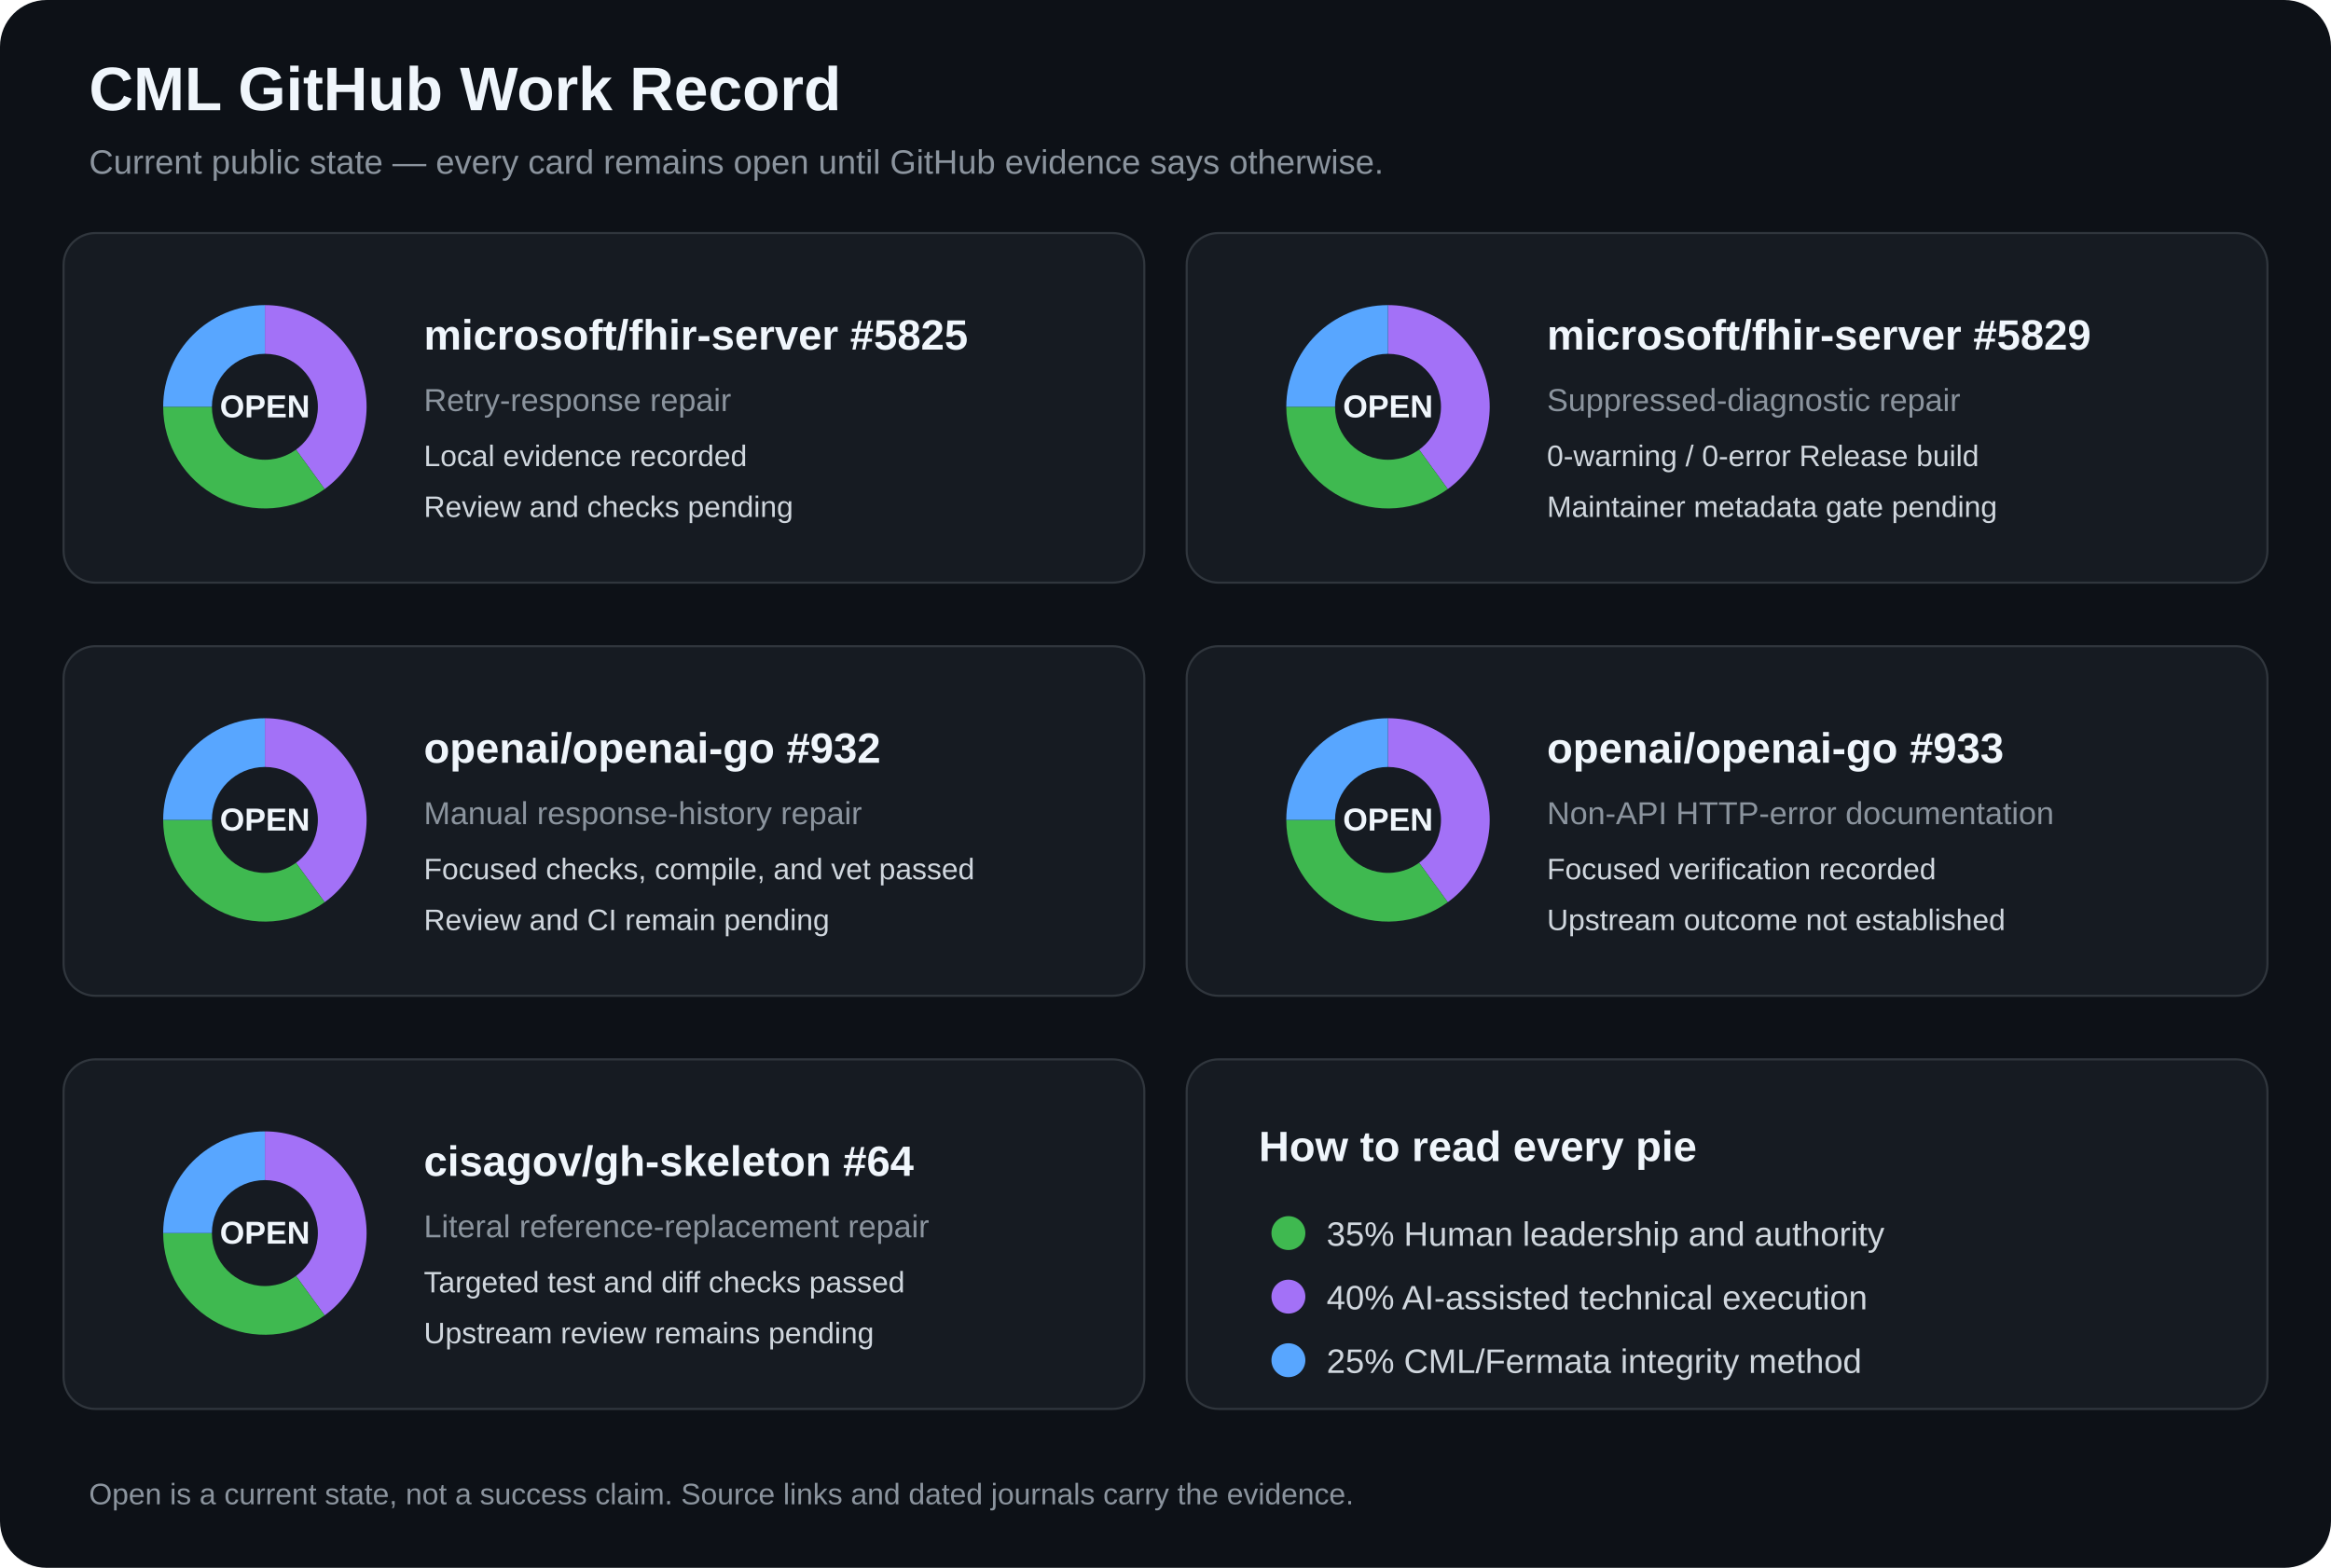
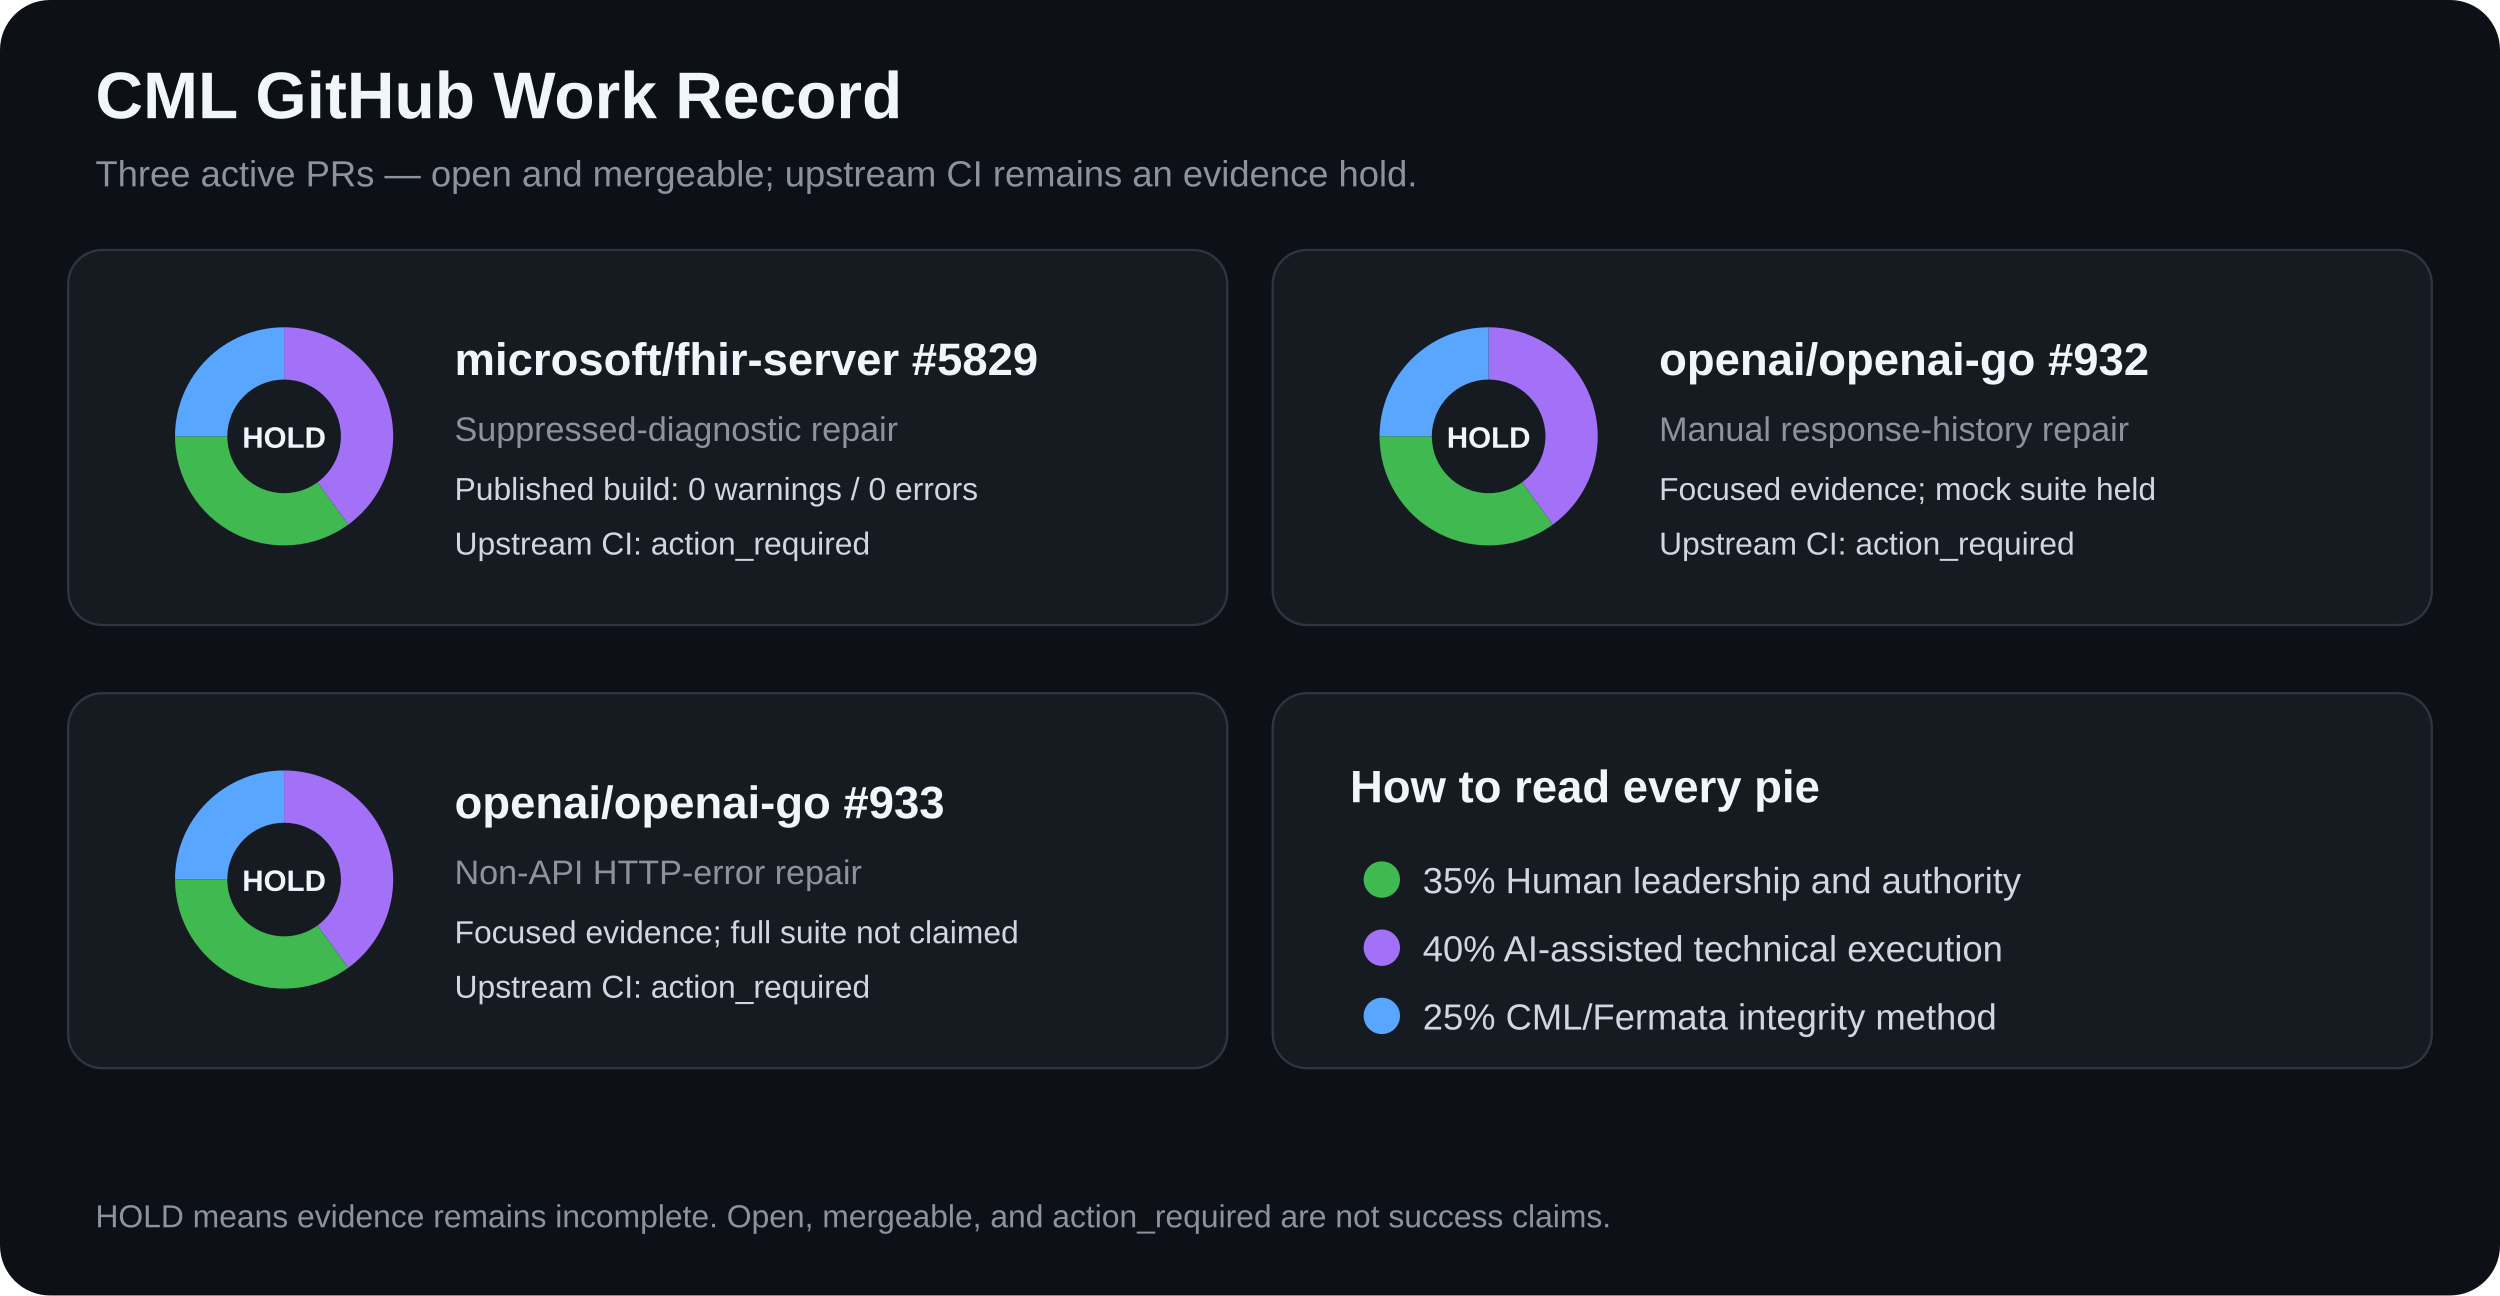
- <svg xmlns="http://www.w3.org/2000/svg" width="1100" height="740" viewBox="0 0 1100 740" role="img" aria-labelledby="title desc">
-   <rect width="1100" height="740" rx="22" fill="#0d1117" />
+ <svg xmlns="http://www.w3.org/2000/svg" width="1100" height="570" viewBox="0 0 1100 570" role="img" aria-labelledby="title desc">
+   <rect width="1100" height="570" rx="22" fill="#0d1117" />
  <text x="42" y="52" fill="#f0f6fc" font-family="Segoe UI, Arial, sans-serif" font-size="29" font-weight="700">CML GitHub Work Record</text>
-   <text x="42" y="82" fill="#8b949e" font-family="Segoe UI, Arial, sans-serif" font-size="16">Current public state — every card remains open until GitHub evidence says otherwise.</text>
+   <text x="42" y="82" fill="#8b949e" font-family="Segoe UI, Arial, sans-serif" font-size="16">Three active PRs — open and mergeable; upstream CI remains an evidence hold.</text>
  <g transform="translate(30 110)">
    <rect width="510" height="165" rx="15" fill="#161b22" stroke="#30363d" />
    <g transform="translate(95 82)">
      <path d="M0 0 L0 -48 A48 48 0 0 1 28.21 38.83 Z" fill="#a371f7" />
      <path d="M0 0 L28.21 38.83 A48 48 0 0 1 -48 0 Z" fill="#3fb950" />
      <path d="M0 0 L-48 0 A48 48 0 0 1 0 -48 Z" fill="#58a6ff" />
      <circle r="25" fill="#161b22" />
-       <text y="5" fill="#f0f6fc" font-family="Segoe UI, Arial, sans-serif" font-size="15" font-weight="700" text-anchor="middle">OPEN</text>
+       <text y="5" fill="#f0f6fc" font-family="Segoe UI, Arial, sans-serif" font-size="13" font-weight="700" text-anchor="middle">HOLD</text>
    </g>
-     <text x="170" y="55" fill="#f0f6fc" font-family="Segoe UI, Arial, sans-serif" font-size="20" font-weight="700">microsoft/fhir-server #5825</text>
-     <text x="170" y="84" fill="#8b949e" font-family="Segoe UI, Arial, sans-serif" font-size="15">Retry-response repair</text>
-     <text x="170" y="110" fill="#d0d7de" font-family="Segoe UI, Arial, sans-serif" font-size="14">Local evidence recorded</text>
-     <text x="170" y="134" fill="#d0d7de" font-family="Segoe UI, Arial, sans-serif" font-size="14">Review and checks pending</text>
+     <text x="170" y="55" fill="#f0f6fc" font-family="Segoe UI, Arial, sans-serif" font-size="20" font-weight="700">microsoft/fhir-server #5829</text>
+     <text x="170" y="84" fill="#8b949e" font-family="Segoe UI, Arial, sans-serif" font-size="15">Suppressed-diagnostic repair</text>
+     <text x="170" y="110" fill="#d0d7de" font-family="Segoe UI, Arial, sans-serif" font-size="14">Published build: 0 warnings / 0 errors</text>
+     <text x="170" y="134" fill="#d0d7de" font-family="Segoe UI, Arial, sans-serif" font-size="14">Upstream CI: action_required</text>
  </g>
  <g transform="translate(560 110)">
    <rect width="510" height="165" rx="15" fill="#161b22" stroke="#30363d" />
    <g transform="translate(95 82)">
      <path d="M0 0 L0 -48 A48 48 0 0 1 28.21 38.83 Z" fill="#a371f7" />
      <path d="M0 0 L28.21 38.83 A48 48 0 0 1 -48 0 Z" fill="#3fb950" />
      <path d="M0 0 L-48 0 A48 48 0 0 1 0 -48 Z" fill="#58a6ff" />
      <circle r="25" fill="#161b22" />
-       <text y="5" fill="#f0f6fc" font-family="Segoe UI, Arial, sans-serif" font-size="15" font-weight="700" text-anchor="middle">OPEN</text>
+       <text y="5" fill="#f0f6fc" font-family="Segoe UI, Arial, sans-serif" font-size="13" font-weight="700" text-anchor="middle">HOLD</text>
    </g>
-     <text x="170" y="55" fill="#f0f6fc" font-family="Segoe UI, Arial, sans-serif" font-size="20" font-weight="700">microsoft/fhir-server #5829</text>
-     <text x="170" y="84" fill="#8b949e" font-family="Segoe UI, Arial, sans-serif" font-size="15">Suppressed-diagnostic repair</text>
-     <text x="170" y="110" fill="#d0d7de" font-family="Segoe UI, Arial, sans-serif" font-size="14">0-warning / 0-error Release build</text>
-     <text x="170" y="134" fill="#d0d7de" font-family="Segoe UI, Arial, sans-serif" font-size="14">Maintainer metadata gate pending</text>
+     <text x="170" y="55" fill="#f0f6fc" font-family="Segoe UI, Arial, sans-serif" font-size="20" font-weight="700">openai/openai-go #932</text>
+     <text x="170" y="84" fill="#8b949e" font-family="Segoe UI, Arial, sans-serif" font-size="15">Manual response-history repair</text>
+     <text x="170" y="110" fill="#d0d7de" font-family="Segoe UI, Arial, sans-serif" font-size="14">Focused evidence; mock suite held</text>
+     <text x="170" y="134" fill="#d0d7de" font-family="Segoe UI, Arial, sans-serif" font-size="14">Upstream CI: action_required</text>
  </g>
  <g transform="translate(30 305)">
    <rect width="510" height="165" rx="15" fill="#161b22" stroke="#30363d" />
    <g transform="translate(95 82)">
      <path d="M0 0 L0 -48 A48 48 0 0 1 28.21 38.83 Z" fill="#a371f7" />
      <path d="M0 0 L28.21 38.83 A48 48 0 0 1 -48 0 Z" fill="#3fb950" />
      <path d="M0 0 L-48 0 A48 48 0 0 1 0 -48 Z" fill="#58a6ff" />
      <circle r="25" fill="#161b22" />
-       <text y="5" fill="#f0f6fc" font-family="Segoe UI, Arial, sans-serif" font-size="15" font-weight="700" text-anchor="middle">OPEN</text>
+       <text y="5" fill="#f0f6fc" font-family="Segoe UI, Arial, sans-serif" font-size="13" font-weight="700" text-anchor="middle">HOLD</text>
    </g>
-     <text x="170" y="55" fill="#f0f6fc" font-family="Segoe UI, Arial, sans-serif" font-size="20" font-weight="700">openai/openai-go #932</text>
-     <text x="170" y="84" fill="#8b949e" font-family="Segoe UI, Arial, sans-serif" font-size="15">Manual response-history repair</text>
-     <text x="170" y="110" fill="#d0d7de" font-family="Segoe UI, Arial, sans-serif" font-size="14">Focused checks, compile, and vet passed</text>
-     <text x="170" y="134" fill="#d0d7de" font-family="Segoe UI, Arial, sans-serif" font-size="14">Review and CI remain pending</text>
+     <text x="170" y="55" fill="#f0f6fc" font-family="Segoe UI, Arial, sans-serif" font-size="20" font-weight="700">openai/openai-go #933</text>
+     <text x="170" y="84" fill="#8b949e" font-family="Segoe UI, Arial, sans-serif" font-size="15">Non-API HTTP-error repair</text>
+     <text x="170" y="110" fill="#d0d7de" font-family="Segoe UI, Arial, sans-serif" font-size="14">Focused evidence; full suite not claimed</text>
+     <text x="170" y="134" fill="#d0d7de" font-family="Segoe UI, Arial, sans-serif" font-size="14">Upstream CI: action_required</text>
  </g>
  <g transform="translate(560 305)">
-     <rect width="510" height="165" rx="15" fill="#161b22" stroke="#30363d" />
-     <g transform="translate(95 82)">
-       <path d="M0 0 L0 -48 A48 48 0 0 1 28.21 38.83 Z" fill="#a371f7" />
-       <path d="M0 0 L28.21 38.83 A48 48 0 0 1 -48 0 Z" fill="#3fb950" />
-       <path d="M0 0 L-48 0 A48 48 0 0 1 0 -48 Z" fill="#58a6ff" />
-       <circle r="25" fill="#161b22" />
-       <text y="5" fill="#f0f6fc" font-family="Segoe UI, Arial, sans-serif" font-size="15" font-weight="700" text-anchor="middle">OPEN</text>
-     </g>
-     <text x="170" y="55" fill="#f0f6fc" font-family="Segoe UI, Arial, sans-serif" font-size="20" font-weight="700">openai/openai-go #933</text>
-     <text x="170" y="84" fill="#8b949e" font-family="Segoe UI, Arial, sans-serif" font-size="15">Non-API HTTP-error documentation</text>
-     <text x="170" y="110" fill="#d0d7de" font-family="Segoe UI, Arial, sans-serif" font-size="14">Focused verification recorded</text>
-     <text x="170" y="134" fill="#d0d7de" font-family="Segoe UI, Arial, sans-serif" font-size="14">Upstream outcome not established</text>
-   </g>
-   <g transform="translate(30 500)">
-     <rect width="510" height="165" rx="15" fill="#161b22" stroke="#30363d" />
-     <g transform="translate(95 82)">
-       <path d="M0 0 L0 -48 A48 48 0 0 1 28.21 38.83 Z" fill="#a371f7" />
-       <path d="M0 0 L28.21 38.83 A48 48 0 0 1 -48 0 Z" fill="#3fb950" />
-       <path d="M0 0 L-48 0 A48 48 0 0 1 0 -48 Z" fill="#58a6ff" />
-       <circle r="25" fill="#161b22" />
-       <text y="5" fill="#f0f6fc" font-family="Segoe UI, Arial, sans-serif" font-size="15" font-weight="700" text-anchor="middle">OPEN</text>
-     </g>
-     <text x="170" y="55" fill="#f0f6fc" font-family="Segoe UI, Arial, sans-serif" font-size="20" font-weight="700">cisagov/gh-skeleton #64</text>
-     <text x="170" y="84" fill="#8b949e" font-family="Segoe UI, Arial, sans-serif" font-size="15">Literal reference-replacement repair</text>
-     <text x="170" y="110" fill="#d0d7de" font-family="Segoe UI, Arial, sans-serif" font-size="14">Targeted test and diff checks passed</text>
-     <text x="170" y="134" fill="#d0d7de" font-family="Segoe UI, Arial, sans-serif" font-size="14">Upstream review remains pending</text>
-   </g>
-   <g transform="translate(560 500)">
    <rect width="510" height="165" rx="15" fill="#161b22" stroke="#30363d" />
    <text x="34" y="48" fill="#f0f6fc" font-family="Segoe UI, Arial, sans-serif" font-size="20" font-weight="700">How to read every pie</text>
    <circle cx="48" cy="82" r="8" fill="#3fb950" />
    <text x="66" y="88" fill="#d0d7de" font-family="Segoe UI, Arial, sans-serif" font-size="16">35% Human leadership and authority</text>
    <circle cx="48" cy="112" r="8" fill="#a371f7" />
    <text x="66" y="118" fill="#d0d7de" font-family="Segoe UI, Arial, sans-serif" font-size="16">40% AI-assisted technical execution</text>
    <circle cx="48" cy="142" r="8" fill="#58a6ff" />
    <text x="66" y="148" fill="#d0d7de" font-family="Segoe UI, Arial, sans-serif" font-size="16">25% CML/Fermata integrity method</text>
  </g>
-   <text x="42" y="710" fill="#8b949e" font-family="Segoe UI, Arial, sans-serif" font-size="14">Open is a current state, not a success claim. Source links and dated journals carry the evidence.</text>
+   <text x="42" y="540" fill="#8b949e" font-family="Segoe UI, Arial, sans-serif" font-size="14">HOLD means evidence remains incomplete. Open, mergeable, and action_required are not success claims.</text>
</svg>
